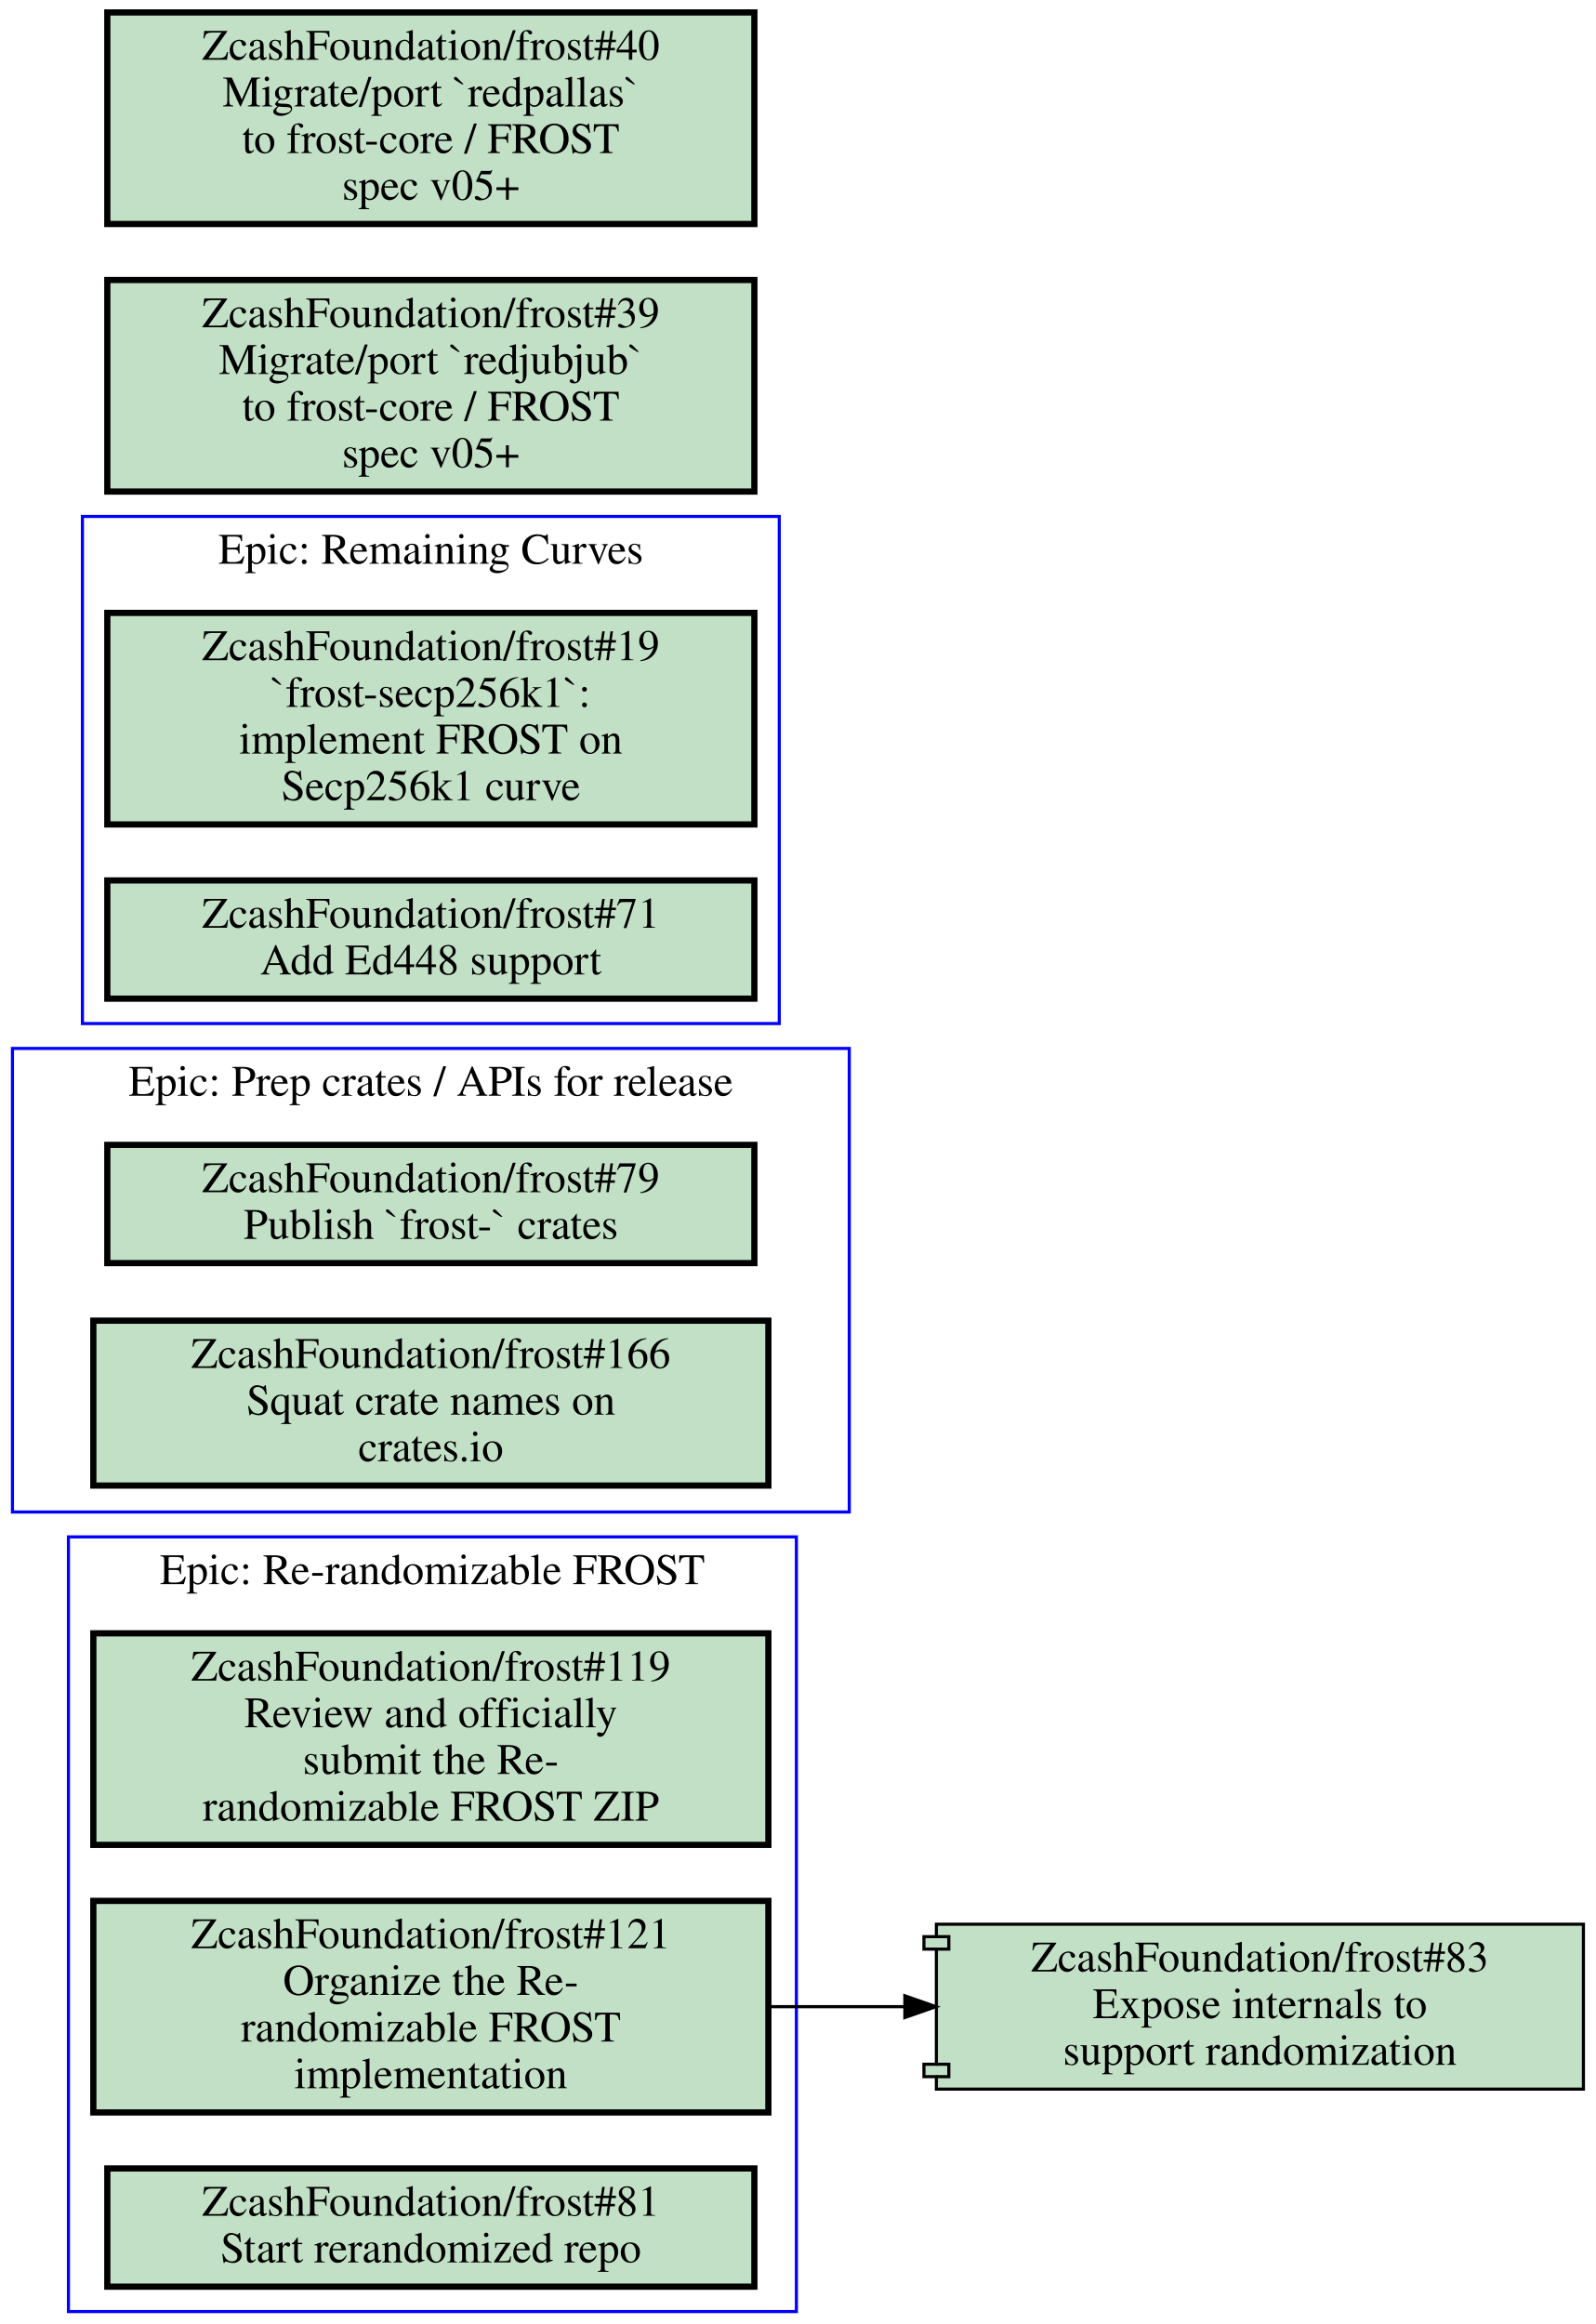
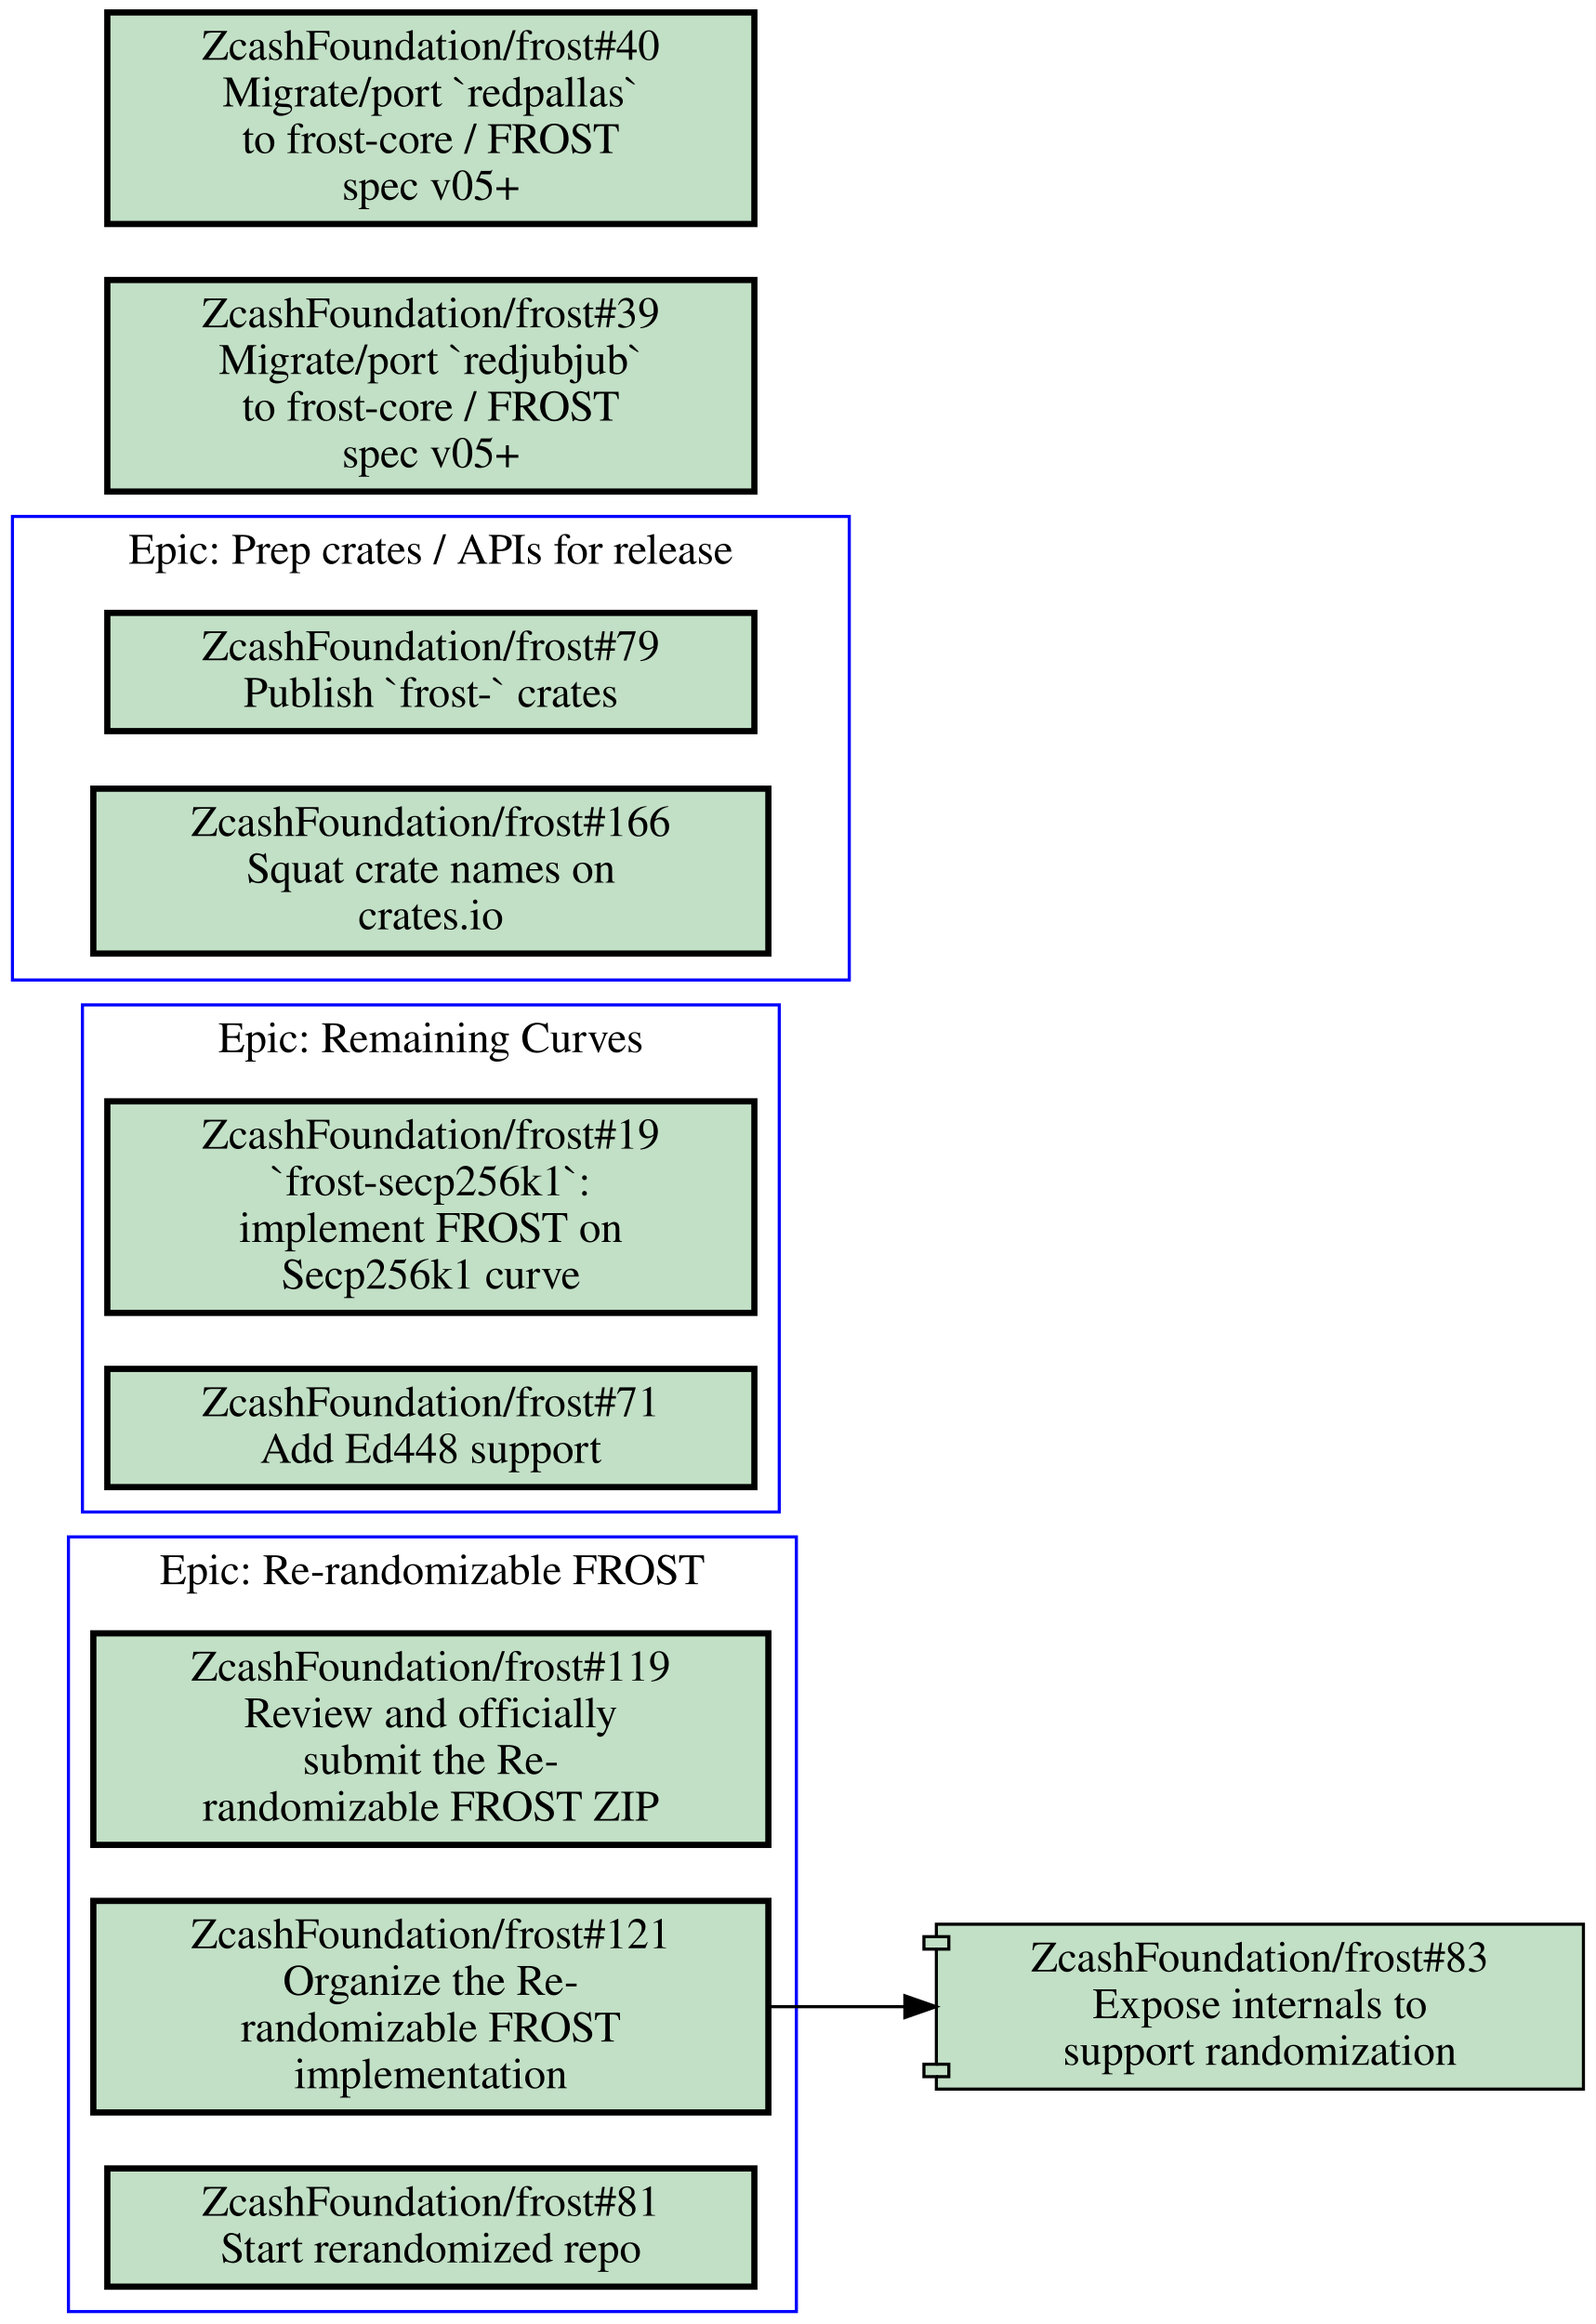
<svg xmlns="http://www.w3.org/2000/svg" xmlns:xlink="http://www.w3.org/1999/xlink" width="513pt" height="747pt" viewBox="0.00 0.00 513.00 747.00">
  <g id="graph0" class="graph" transform="scale(1 1) rotate(0) translate(4 743)">
    <polygon fill="#ffffff" stroke="transparent" points="-4,4 -4,-743 509,-743 509,4 -4,4" />
    <g id="clust1" class="cluster">
      <polygon fill="none" stroke="#0000ff" points="18,0 18,-249 252,-249 252,0 18,0" />
      <text text-anchor="middle" x="135" y="-233.8" font-family="Times,serif" font-size="14.00" fill="#000000">Epic: Re-randomizable FROST</text>
    </g>
    <g id="clust2" class="cluster">
-       <polygon fill="none" stroke="#0000ff" points="22.5,-414 22.5,-577 246.5,-577 246.5,-414 22.5,-414" />
-       <text text-anchor="middle" x="134.5" y="-561.8" font-family="Times,serif" font-size="14.00" fill="#000000">Epic: Remaining Curves</text>
+       <polygon fill="none" stroke="#0000ff" points="22.5,-257 22.5,-420 246.5,-420 246.5,-257 22.5,-257" />
+       <text text-anchor="middle" x="134.5" y="-404.8" font-family="Times,serif" font-size="14.00" fill="#000000">Epic: Remaining Curves</text>
    </g>
    <g id="clust3" class="cluster">
-       <polygon fill="none" stroke="#0000ff" points="0,-257 0,-406 269,-406 269,-257 0,-257" />
-       <text text-anchor="middle" x="134.5" y="-390.8" font-family="Times,serif" font-size="14.00" fill="#000000">Epic: Prep crates / APIs for release</text>
+       <polygon fill="none" stroke="#0000ff" points="0,-428 0,-577 269,-577 269,-428 0,-428" />
+       <text text-anchor="middle" x="134.5" y="-561.8" font-family="Times,serif" font-size="14.00" fill="#000000">Epic: Prep crates / APIs for release</text>
    </g>
    <g id="node1" class="node open">
      <g id="a_node1">
        <a xlink:href="https://github.com/ZcashFoundation/frost/issues/119" xlink:title="ZcashFoundation/frost#119&#10;Review and officially&#10;submit the Re-&#10;randomizable FROST ZIP" target="_blank">
          <polygon fill="#c2e0c6" stroke="#000000" stroke-width="2" points="243,-218 26,-218 26,-150 243,-150 243,-218" />
          <text text-anchor="middle" x="134.5" y="-202.8" font-family="Times,serif" font-size="14.00" fill="#000000">ZcashFoundation/frost#119</text>
          <text text-anchor="middle" x="134.5" y="-187.8" font-family="Times,serif" font-size="14.00" fill="#000000">Review and officially</text>
          <text text-anchor="middle" x="134.5" y="-172.8" font-family="Times,serif" font-size="14.00" fill="#000000">submit the Re-</text>
          <text text-anchor="middle" x="134.5" y="-157.8" font-family="Times,serif" font-size="14.00" fill="#000000">randomizable FROST ZIP</text>
        </a>
      </g>
    </g>
    <g id="node2" class="node open">
      <g id="a_node2">
        <a xlink:href="https://github.com/ZcashFoundation/frost/issues/121" xlink:title="ZcashFoundation/frost#121&#10;Organize the Re-&#10;randomizable FROST&#10;implementation" target="_blank">
          <polygon fill="#c2e0c6" stroke="#000000" stroke-width="2" points="243,-132 26,-132 26,-64 243,-64 243,-132" />
          <text text-anchor="middle" x="134.5" y="-116.8" font-family="Times,serif" font-size="14.00" fill="#000000">ZcashFoundation/frost#121</text>
          <text text-anchor="middle" x="134.5" y="-101.8" font-family="Times,serif" font-size="14.00" fill="#000000">Organize the Re-</text>
          <text text-anchor="middle" x="134.5" y="-86.8" font-family="Times,serif" font-size="14.00" fill="#000000">randomizable FROST</text>
          <text text-anchor="middle" x="134.5" y="-71.8" font-family="Times,serif" font-size="14.00" fill="#000000">implementation</text>
        </a>
      </g>
    </g>
    <g id="node8" class="node open">
      <g id="a_node8">
        <a xlink:href="https://github.com/ZcashFoundation/frost/pull/83" xlink:title="ZcashFoundation/frost#83&#10;Expose internals to&#10;support randomization" target="_blank">
          <polygon fill="#c2e0c6" stroke="#000000" points="505,-124.5 297,-124.5 297,-120.5 293,-120.5 293,-116.5 297,-116.5 297,-79.5 293,-79.5 293,-75.5 297,-75.5 297,-71.5 505,-71.5 505,-124.5" />
          <polyline fill="none" stroke="#000000" points="297,-120.5 301,-120.5 301,-116.5 297,-116.5 " />
          <polyline fill="none" stroke="#000000" points="297,-79.5 301,-79.5 301,-75.5 297,-75.5 " />
          <text text-anchor="middle" x="401" y="-109.3" font-family="Times,serif" font-size="14.00" fill="#000000">ZcashFoundation/frost#83</text>
          <text text-anchor="middle" x="401" y="-94.3" font-family="Times,serif" font-size="14.00" fill="#000000">Expose internals to</text>
          <text text-anchor="middle" x="401" y="-79.3" font-family="Times,serif" font-size="14.00" fill="#000000">support randomization</text>
        </a>
      </g>
    </g>
    <g id="edge1" class="edge">
      <path fill="none" stroke="#000000" d="M243.28,-98C257.53,-98 272.16,-98 286.49,-98" />
      <polygon fill="#000000" stroke="#000000" points="286.87,-101.5 296.87,-98 286.87,-94.5 286.87,-101.5" />
    </g>
    <g id="node3" class="node open">
      <g id="a_node3">
        <a xlink:href="https://github.com/ZcashFoundation/frost/issues/81" xlink:title="ZcashFoundation/frost#81&#10;Start rerandomized repo" target="_blank">
          <polygon fill="#c2e0c6" stroke="#000000" stroke-width="2" points="238.5,-46 30.5,-46 30.5,-8 238.5,-8 238.5,-46" />
          <text text-anchor="middle" x="134.5" y="-30.8" font-family="Times,serif" font-size="14.00" fill="#000000">ZcashFoundation/frost#81</text>
          <text text-anchor="middle" x="134.5" y="-15.8" font-family="Times,serif" font-size="14.00" fill="#000000">Start rerandomized repo</text>
        </a>
      </g>
    </g>
    <g id="node4" class="node open">
      <g id="a_node4">
        <a xlink:href="https://github.com/ZcashFoundation/frost/issues/19" xlink:title="ZcashFoundation/frost#19&#10;`frost-secp256k1`:&#10;implement FROST on&#10;Secp256k1 curve" target="_blank">
-           <polygon fill="#c2e0c6" stroke="#000000" stroke-width="2" points="238.5,-546 30.5,-546 30.5,-478 238.5,-478 238.5,-546" />
-           <text text-anchor="middle" x="134.5" y="-530.8" font-family="Times,serif" font-size="14.00" fill="#000000">ZcashFoundation/frost#19</text>
-           <text text-anchor="middle" x="134.5" y="-515.8" font-family="Times,serif" font-size="14.00" fill="#000000">`frost-secp256k1`:</text>
-           <text text-anchor="middle" x="134.5" y="-500.8" font-family="Times,serif" font-size="14.00" fill="#000000">implement FROST on</text>
-           <text text-anchor="middle" x="134.5" y="-485.8" font-family="Times,serif" font-size="14.00" fill="#000000">Secp256k1 curve</text>
+           <polygon fill="#c2e0c6" stroke="#000000" stroke-width="2" points="238.5,-389 30.5,-389 30.5,-321 238.5,-321 238.5,-389" />
+           <text text-anchor="middle" x="134.5" y="-373.8" font-family="Times,serif" font-size="14.00" fill="#000000">ZcashFoundation/frost#19</text>
+           <text text-anchor="middle" x="134.5" y="-358.8" font-family="Times,serif" font-size="14.00" fill="#000000">`frost-secp256k1`:</text>
+           <text text-anchor="middle" x="134.5" y="-343.8" font-family="Times,serif" font-size="14.00" fill="#000000">implement FROST on</text>
+           <text text-anchor="middle" x="134.5" y="-328.8" font-family="Times,serif" font-size="14.00" fill="#000000">Secp256k1 curve</text>
        </a>
      </g>
    </g>
    <g id="node5" class="node open">
      <g id="a_node5">
        <a xlink:href="https://github.com/ZcashFoundation/frost/issues/71" xlink:title="ZcashFoundation/frost#71&#10;Add Ed448 support" target="_blank">
-           <polygon fill="#c2e0c6" stroke="#000000" stroke-width="2" points="238.5,-460 30.5,-460 30.5,-422 238.5,-422 238.5,-460" />
-           <text text-anchor="middle" x="134.5" y="-444.8" font-family="Times,serif" font-size="14.00" fill="#000000">ZcashFoundation/frost#71</text>
-           <text text-anchor="middle" x="134.5" y="-429.8" font-family="Times,serif" font-size="14.00" fill="#000000">Add Ed448 support</text>
+           <polygon fill="#c2e0c6" stroke="#000000" stroke-width="2" points="238.5,-303 30.5,-303 30.5,-265 238.5,-265 238.5,-303" />
+           <text text-anchor="middle" x="134.5" y="-287.8" font-family="Times,serif" font-size="14.00" fill="#000000">ZcashFoundation/frost#71</text>
+           <text text-anchor="middle" x="134.5" y="-272.8" font-family="Times,serif" font-size="14.00" fill="#000000">Add Ed448 support</text>
        </a>
      </g>
    </g>
    <g id="node6" class="node open">
      <g id="a_node6">
        <a xlink:href="https://github.com/ZcashFoundation/frost/issues/79" xlink:title="ZcashFoundation/frost#79&#10;Publish `frost-` crates" target="_blank">
-           <polygon fill="#c2e0c6" stroke="#000000" stroke-width="2" points="238.5,-375 30.5,-375 30.5,-337 238.5,-337 238.5,-375" />
-           <text text-anchor="middle" x="134.5" y="-359.8" font-family="Times,serif" font-size="14.00" fill="#000000">ZcashFoundation/frost#79</text>
-           <text text-anchor="middle" x="134.5" y="-344.8" font-family="Times,serif" font-size="14.00" fill="#000000">Publish `frost-` crates</text>
+           <polygon fill="#c2e0c6" stroke="#000000" stroke-width="2" points="238.5,-546 30.5,-546 30.5,-508 238.5,-508 238.5,-546" />
+           <text text-anchor="middle" x="134.5" y="-530.8" font-family="Times,serif" font-size="14.00" fill="#000000">ZcashFoundation/frost#79</text>
+           <text text-anchor="middle" x="134.5" y="-515.8" font-family="Times,serif" font-size="14.00" fill="#000000">Publish `frost-` crates</text>
        </a>
      </g>
    </g>
    <g id="node7" class="node open">
      <g id="a_node7">
        <a xlink:href="https://github.com/ZcashFoundation/frost/issues/166" xlink:title="ZcashFoundation/frost#166&#10;Squat crate names on&#10;crates.io" target="_blank">
-           <polygon fill="#c2e0c6" stroke="#000000" stroke-width="2" points="243,-318.5 26,-318.5 26,-265.5 243,-265.5 243,-318.5" />
-           <text text-anchor="middle" x="134.5" y="-303.3" font-family="Times,serif" font-size="14.00" fill="#000000">ZcashFoundation/frost#166</text>
-           <text text-anchor="middle" x="134.5" y="-288.3" font-family="Times,serif" font-size="14.00" fill="#000000">Squat crate names on</text>
-           <text text-anchor="middle" x="134.5" y="-273.3" font-family="Times,serif" font-size="14.00" fill="#000000">crates.io</text>
+           <polygon fill="#c2e0c6" stroke="#000000" stroke-width="2" points="243,-489.5 26,-489.5 26,-436.5 243,-436.5 243,-489.5" />
+           <text text-anchor="middle" x="134.5" y="-474.3" font-family="Times,serif" font-size="14.00" fill="#000000">ZcashFoundation/frost#166</text>
+           <text text-anchor="middle" x="134.5" y="-459.3" font-family="Times,serif" font-size="14.00" fill="#000000">Squat crate names on</text>
+           <text text-anchor="middle" x="134.5" y="-444.3" font-family="Times,serif" font-size="14.00" fill="#000000">crates.io</text>
        </a>
      </g>
    </g>
    <g id="node9" class="node open">
      <g id="a_node9">
        <a xlink:href="https://github.com/ZcashFoundation/frost/issues/39" xlink:title="ZcashFoundation/frost#39&#10;Migrate/port `redjubjub`&#10;to frost-core / FROST&#10;spec v05+" target="_blank">
          <polygon fill="#c2e0c6" stroke="#000000" stroke-width="2" points="238.5,-653 30.5,-653 30.5,-585 238.5,-585 238.5,-653" />
          <text text-anchor="middle" x="134.5" y="-637.8" font-family="Times,serif" font-size="14.00" fill="#000000">ZcashFoundation/frost#39</text>
          <text text-anchor="middle" x="134.5" y="-622.8" font-family="Times,serif" font-size="14.00" fill="#000000">Migrate/port `redjubjub`</text>
          <text text-anchor="middle" x="134.5" y="-607.8" font-family="Times,serif" font-size="14.00" fill="#000000">to frost-core / FROST</text>
          <text text-anchor="middle" x="134.5" y="-592.8" font-family="Times,serif" font-size="14.00" fill="#000000">spec v05+</text>
        </a>
      </g>
    </g>
    <g id="node10" class="node open">
      <g id="a_node10">
        <a xlink:href="https://github.com/ZcashFoundation/frost/issues/40" xlink:title="ZcashFoundation/frost#40&#10;Migrate/port `redpallas`&#10;to frost-core / FROST&#10;spec v05+" target="_blank">
          <polygon fill="#c2e0c6" stroke="#000000" stroke-width="2" points="238.5,-739 30.5,-739 30.5,-671 238.5,-671 238.5,-739" />
          <text text-anchor="middle" x="134.5" y="-723.8" font-family="Times,serif" font-size="14.00" fill="#000000">ZcashFoundation/frost#40</text>
          <text text-anchor="middle" x="134.5" y="-708.8" font-family="Times,serif" font-size="14.00" fill="#000000">Migrate/port `redpallas`</text>
          <text text-anchor="middle" x="134.5" y="-693.8" font-family="Times,serif" font-size="14.00" fill="#000000">to frost-core / FROST</text>
          <text text-anchor="middle" x="134.5" y="-678.8" font-family="Times,serif" font-size="14.00" fill="#000000">spec v05+</text>
        </a>
      </g>
    </g>
  </g>
</svg>
